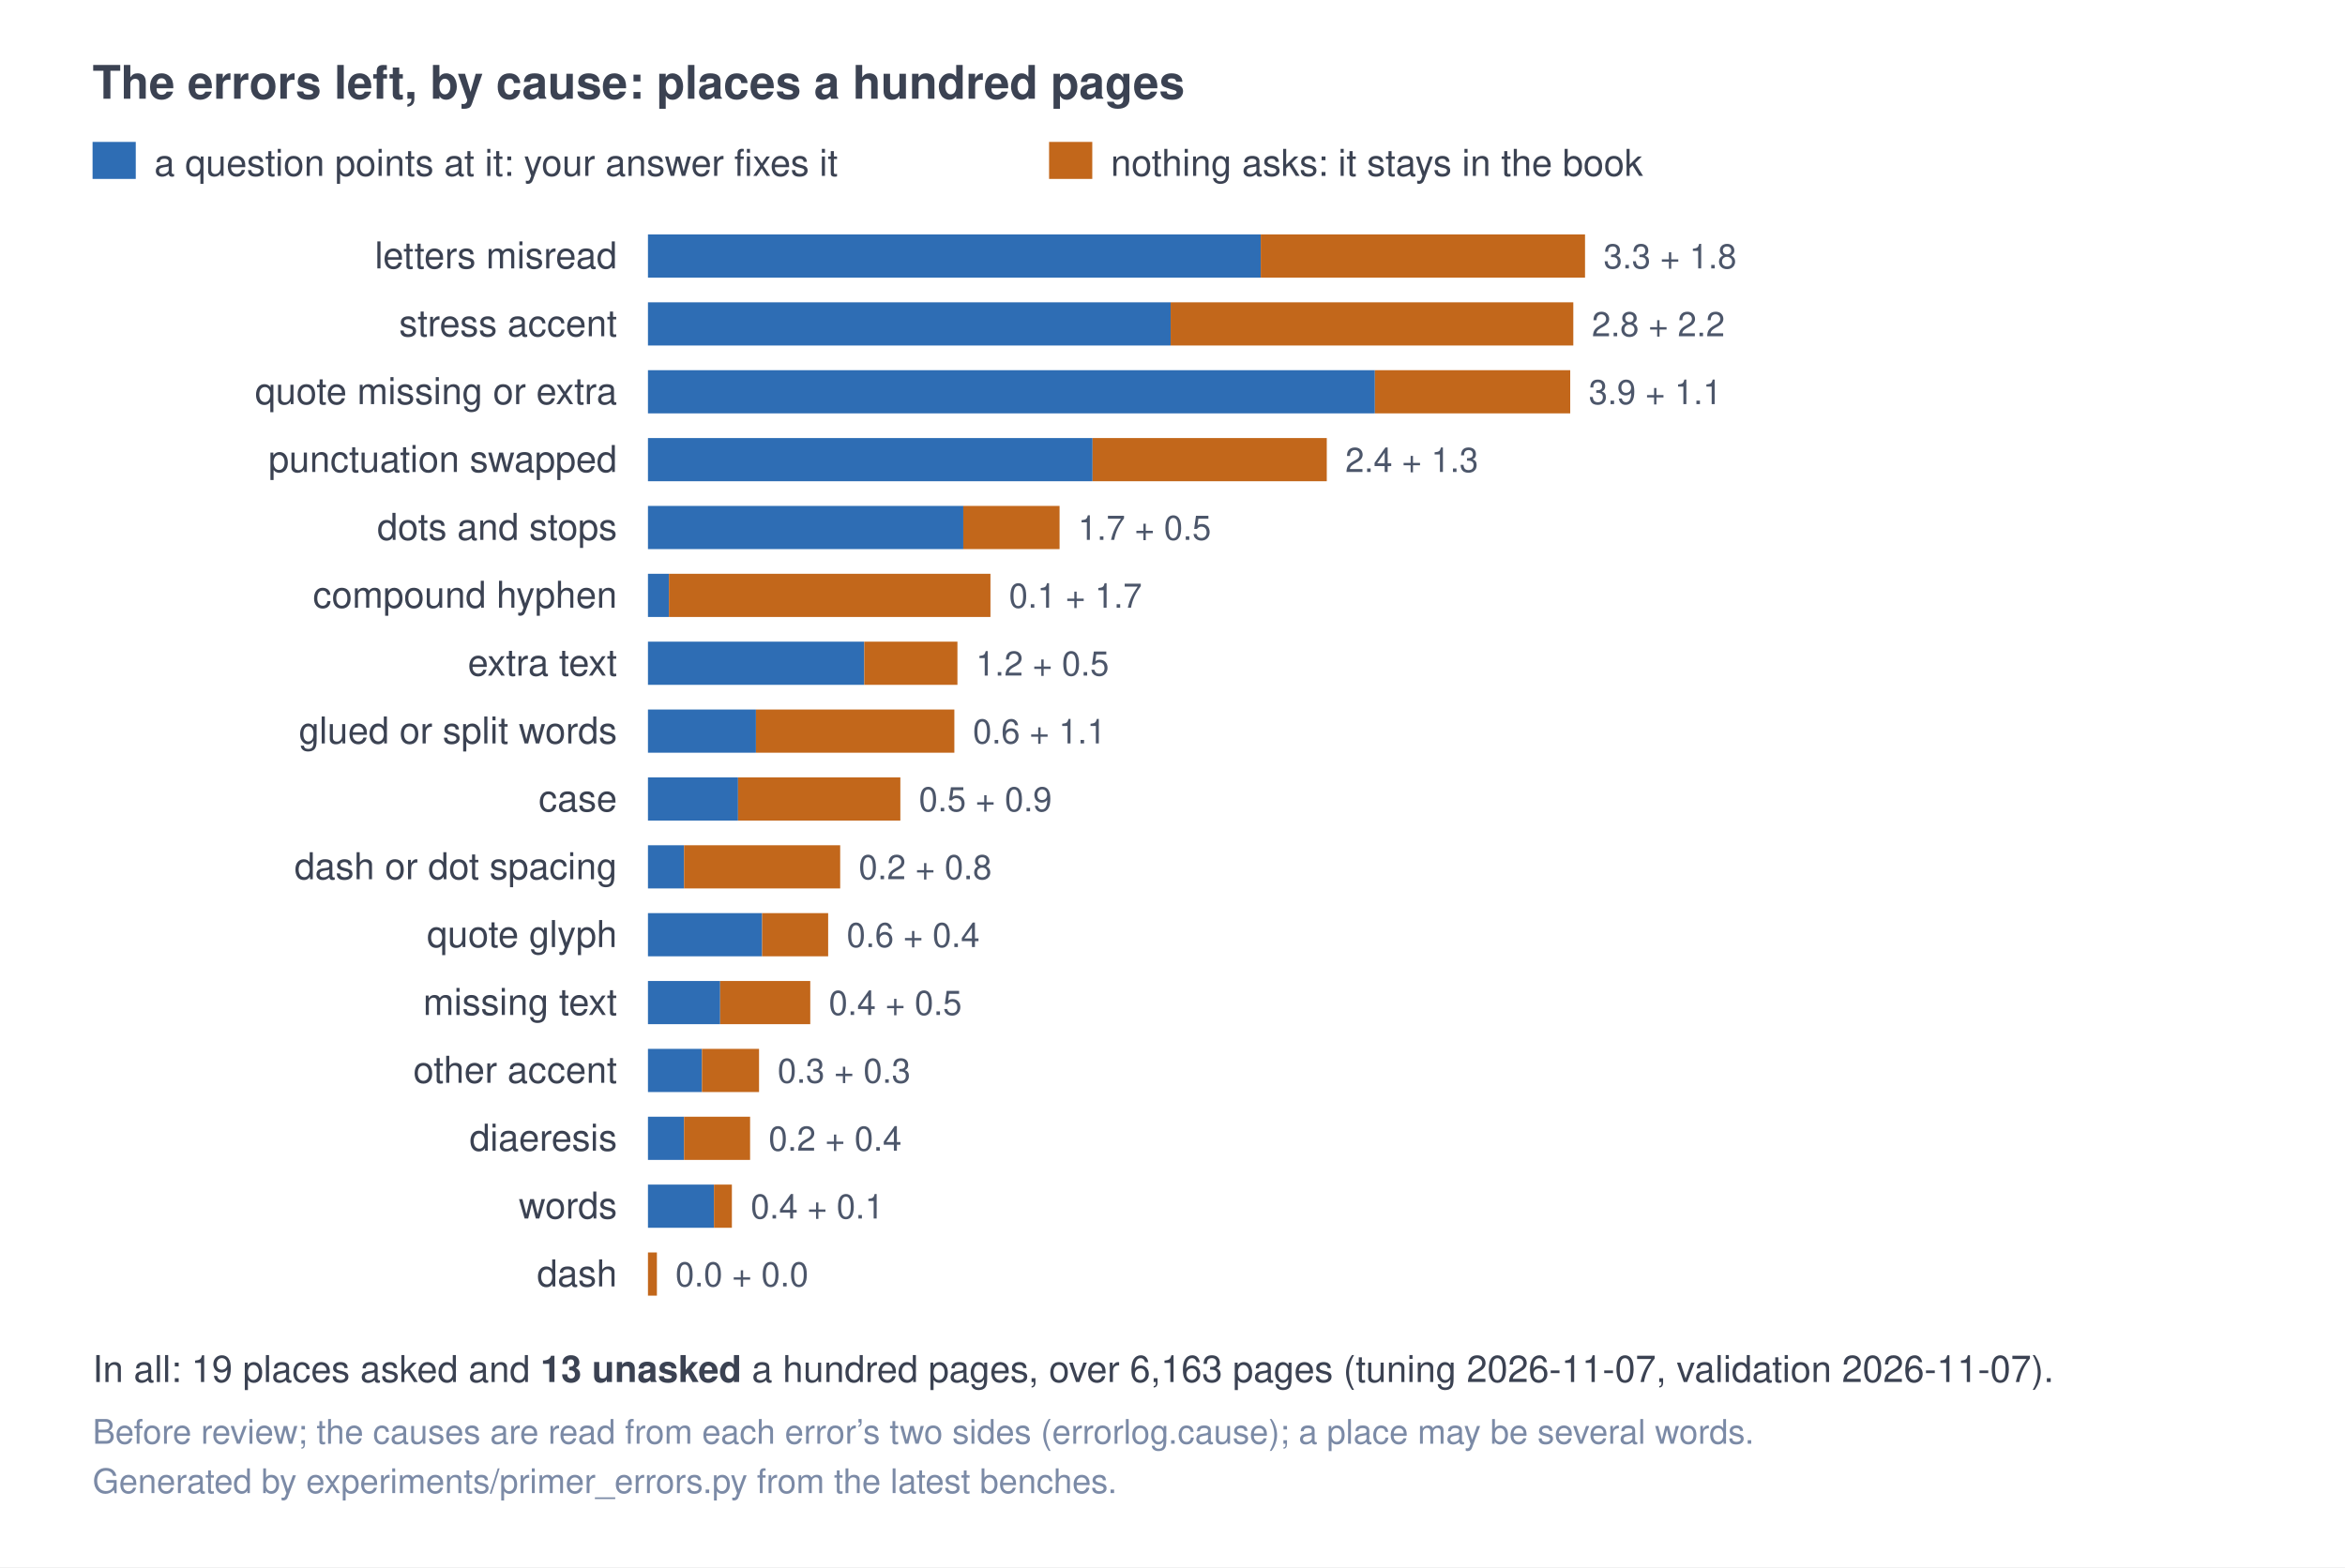
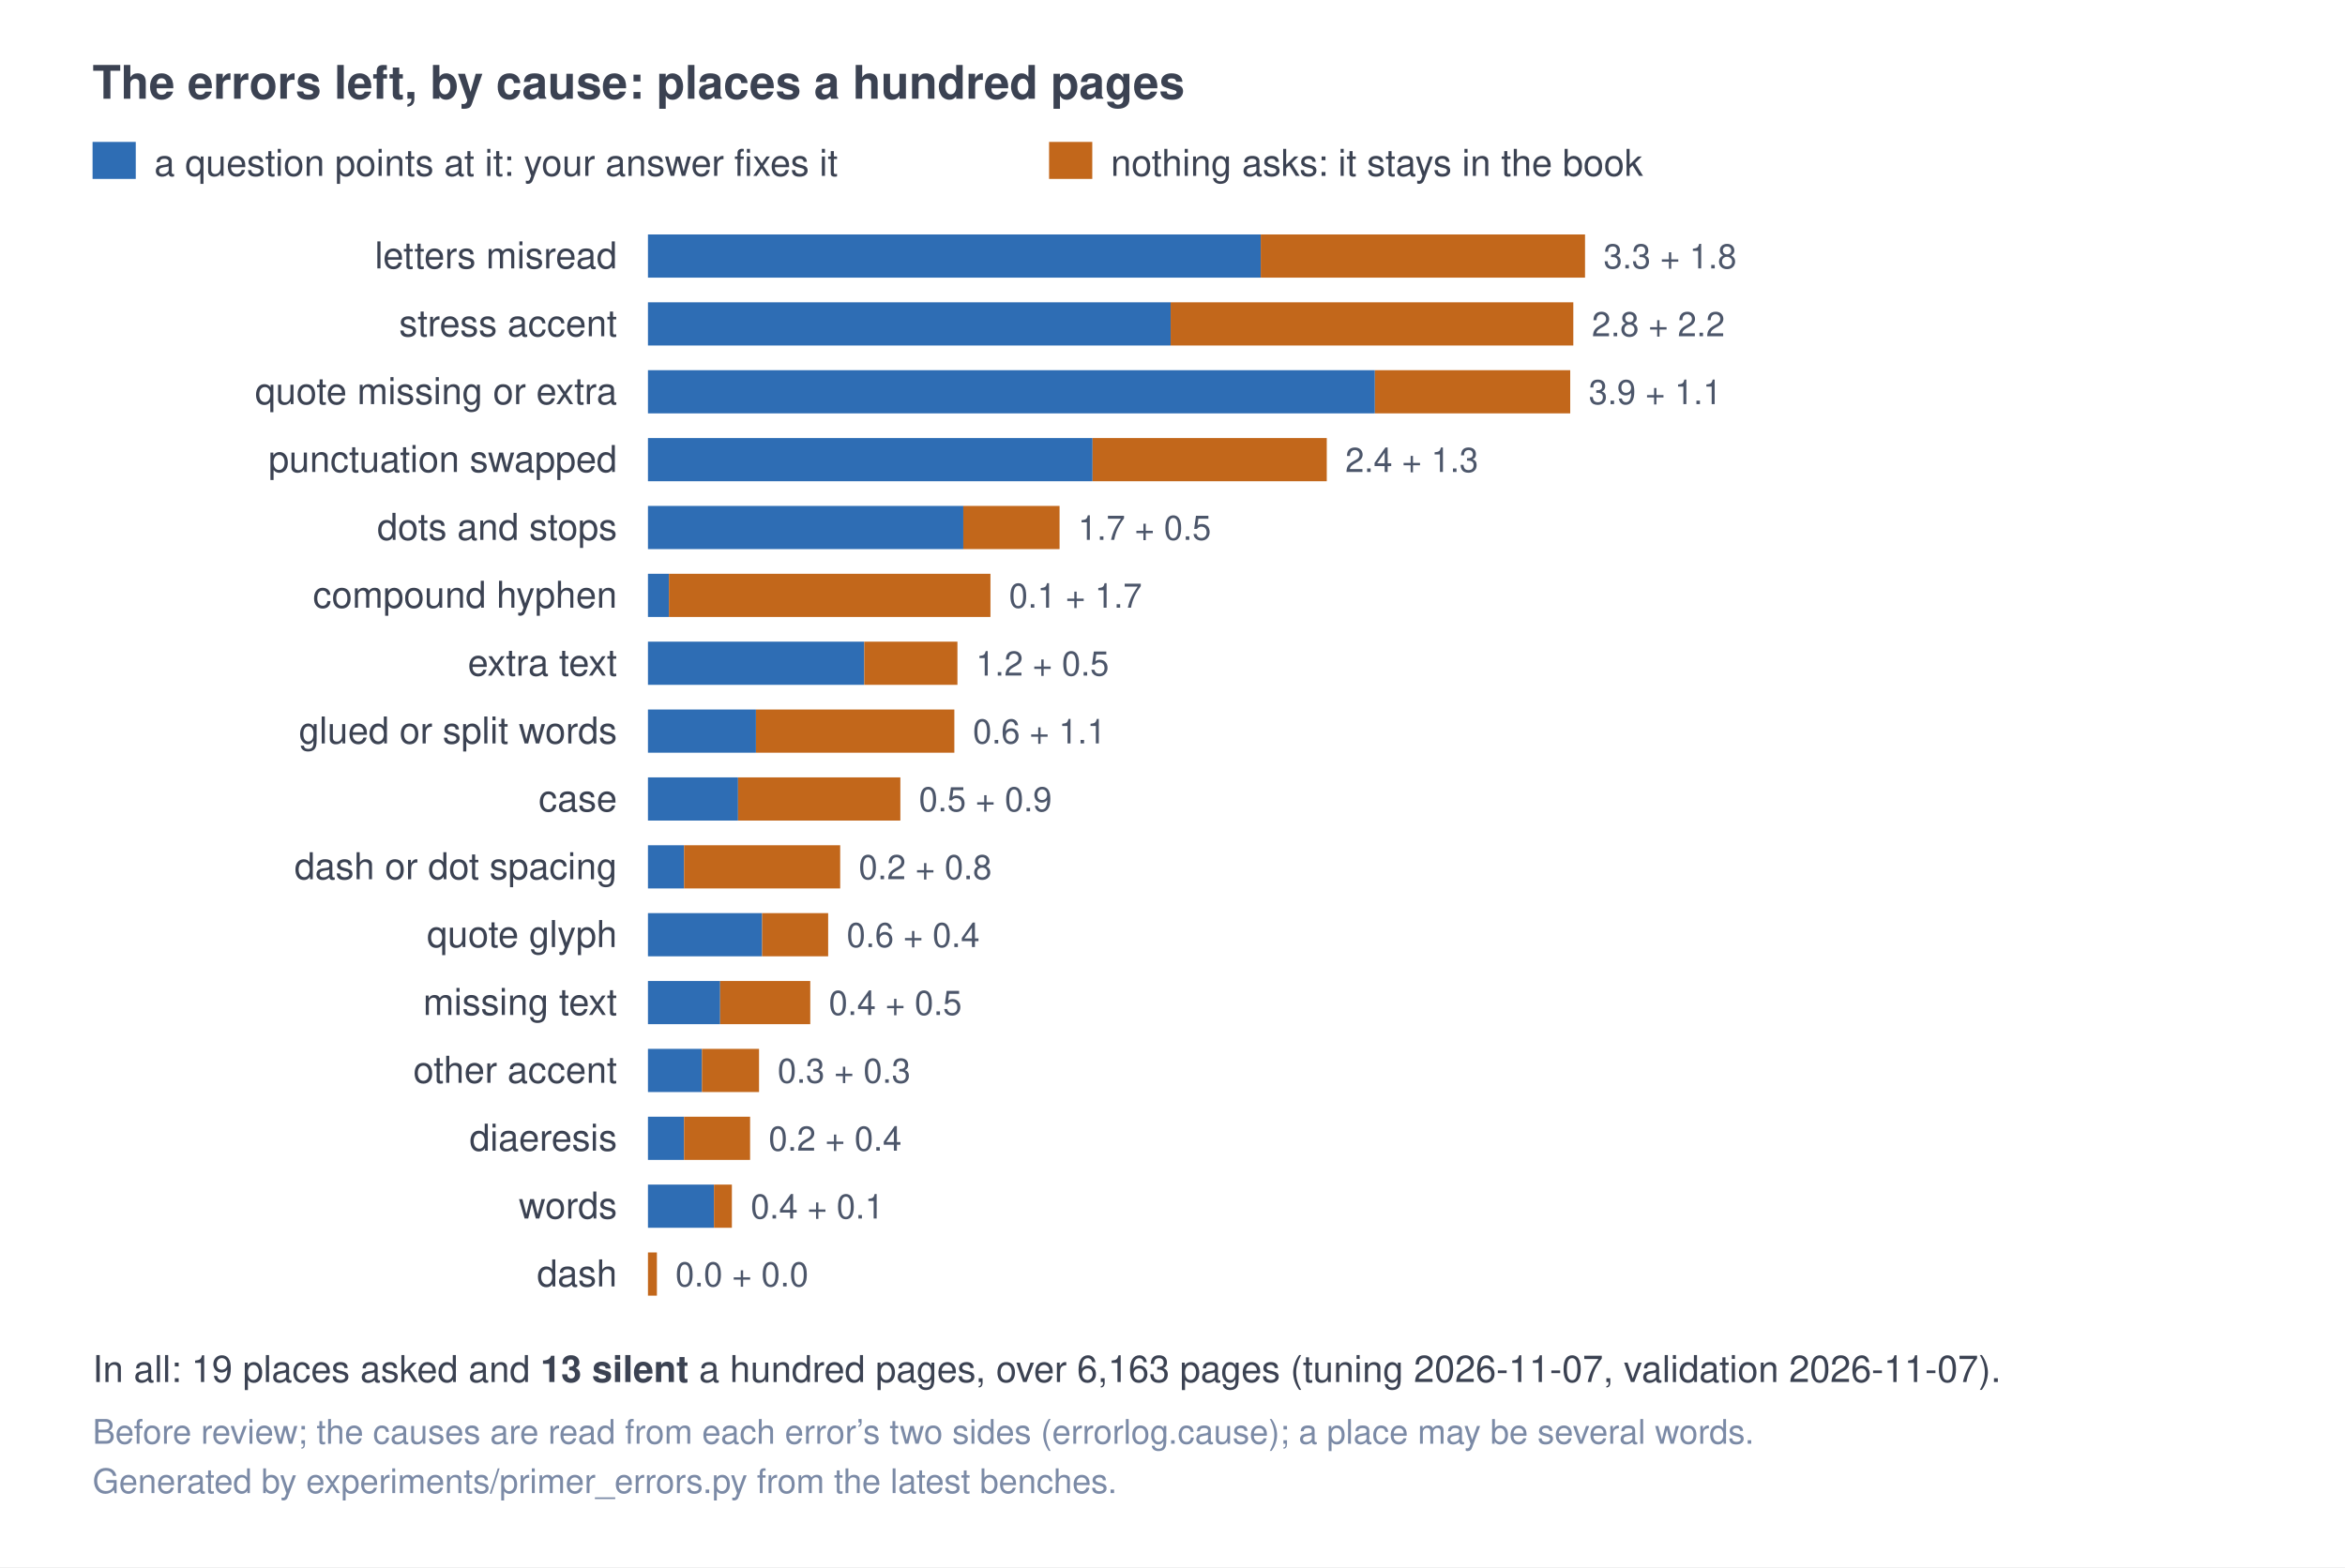
<svg xmlns="http://www.w3.org/2000/svg" viewBox="0 0 760 508" font-family="Helvetica, Arial, sans-serif">
  <rect width="760" height="508" fill="#ffffff" />
  <text x="30" y="32" font-size="15" font-weight="bold" fill="#3b4252">The errors left, by cause: places a hundred pages</text>
  <rect x="30" y="46" width="14" height="12" fill="#2e6db4" />
  <text x="50" y="57" font-size="12" fill="#3b4252">a question points at it: your answer fixes it</text>
  <rect x="340" y="46" width="14" height="12" fill="#c2671b" />
  <text x="360" y="57" font-size="12" fill="#3b4252">nothing asks: it stays in the book</text>
  <text x="200" y="87" font-size="12" fill="#3b4252" text-anchor="end">letters misread</text>
  <rect x="210" y="76" width="198.6" height="14" fill="#2e6db4" />
  <rect x="408.6" y="76" width="105.1" height="14" fill="#c2671b" />
  <text x="519.7" y="87" font-size="11" fill="#4c566a">3.3 + 1.8</text>
  <text x="200" y="109" font-size="12" fill="#3b4252" text-anchor="end">stress accent</text>
  <rect x="210" y="98" width="169.4" height="14" fill="#2e6db4" />
  <rect x="379.4" y="98" width="130.5" height="14" fill="#c2671b" />
  <text x="515.9" y="109" font-size="11" fill="#4c566a">2.8 + 2.2</text>
  <text x="200" y="131" font-size="12" fill="#3b4252" text-anchor="end">quote missing or extra</text>
  <rect x="210" y="120" width="235.6" height="14" fill="#2e6db4" />
  <rect x="445.6" y="120" width="63.3" height="14" fill="#c2671b" />
  <text x="514.9" y="131" font-size="11" fill="#4c566a">3.9 + 1.1</text>
  <text x="200" y="153" font-size="12" fill="#3b4252" text-anchor="end">punctuation swapped</text>
  <rect x="210" y="142" width="144.1" height="14" fill="#2e6db4" />
  <rect x="354.1" y="142" width="75.9" height="14" fill="#c2671b" />
  <text x="436.0" y="153" font-size="11" fill="#4c566a">2.4 + 1.3</text>
  <text x="200" y="175" font-size="12" fill="#3b4252" text-anchor="end">dots and stops</text>
  <rect x="210" y="164" width="102.2" height="14" fill="#2e6db4" />
  <rect x="312.2" y="164" width="31.2" height="14" fill="#c2671b" />
  <text x="349.4" y="175" font-size="11" fill="#4c566a">1.7 + 0.5</text>
  <text x="200" y="197" font-size="12" fill="#3b4252" text-anchor="end">compound hyphen</text>
  <rect x="210" y="186" width="6.8" height="14" fill="#2e6db4" />
  <rect x="216.8" y="186" width="104.2" height="14" fill="#c2671b" />
  <text x="327.0" y="197" font-size="11" fill="#4c566a">0.1 + 1.7</text>
  <text x="200" y="219" font-size="12" fill="#3b4252" text-anchor="end">extra text</text>
  <rect x="210" y="208" width="70.1" height="14" fill="#2e6db4" />
  <rect x="280.1" y="208" width="30.2" height="14" fill="#c2671b" />
  <text x="316.3" y="219" font-size="11" fill="#4c566a">1.2 + 0.5</text>
  <text x="200" y="241" font-size="12" fill="#3b4252" text-anchor="end">glued or split words</text>
  <rect x="210" y="230" width="35.0" height="14" fill="#2e6db4" />
  <rect x="245.0" y="230" width="64.3" height="14" fill="#c2671b" />
  <text x="315.3" y="241" font-size="11" fill="#4c566a">0.6 + 1.1</text>
  <text x="200" y="263" font-size="12" fill="#3b4252" text-anchor="end">case</text>
  <rect x="210" y="252" width="29.2" height="14" fill="#2e6db4" />
  <rect x="239.2" y="252" width="52.6" height="14" fill="#c2671b" />
  <text x="297.8" y="263" font-size="11" fill="#4c566a">0.5 + 0.9</text>
  <text x="200" y="285" font-size="12" fill="#3b4252" text-anchor="end">dash or dot spacing</text>
  <rect x="210" y="274" width="11.7" height="14" fill="#2e6db4" />
  <rect x="221.7" y="274" width="50.6" height="14" fill="#c2671b" />
  <text x="278.3" y="285" font-size="11" fill="#4c566a">0.2 + 0.8</text>
  <text x="200" y="307" font-size="12" fill="#3b4252" text-anchor="end">quote glyph</text>
  <rect x="210" y="296" width="37.0" height="14" fill="#2e6db4" />
  <rect x="247.0" y="296" width="21.4" height="14" fill="#c2671b" />
  <text x="274.4" y="307" font-size="11" fill="#4c566a">0.6 + 0.4</text>
  <text x="200" y="329" font-size="12" fill="#3b4252" text-anchor="end">missing text</text>
  <rect x="210" y="318" width="23.4" height="14" fill="#2e6db4" />
  <rect x="233.4" y="318" width="29.2" height="14" fill="#c2671b" />
  <text x="268.6" y="329" font-size="11" fill="#4c566a">0.4 + 0.5</text>
  <text x="200" y="351" font-size="12" fill="#3b4252" text-anchor="end">other accent</text>
  <rect x="210" y="340" width="17.5" height="14" fill="#2e6db4" />
  <rect x="227.5" y="340" width="18.5" height="14" fill="#c2671b" />
  <text x="252.0" y="351" font-size="11" fill="#4c566a">0.3 + 0.3</text>
  <text x="200" y="373" font-size="12" fill="#3b4252" text-anchor="end">diaeresis</text>
  <rect x="210" y="362" width="11.7" height="14" fill="#2e6db4" />
  <rect x="221.7" y="362" width="21.4" height="14" fill="#c2671b" />
  <text x="249.1" y="373" font-size="11" fill="#4c566a">0.2 + 0.4</text>
  <text x="200" y="395" font-size="12" fill="#3b4252" text-anchor="end">words</text>
  <rect x="210" y="384" width="21.4" height="14" fill="#2e6db4" />
  <rect x="231.4" y="384" width="5.8" height="14" fill="#c2671b" />
  <text x="243.3" y="395" font-size="11" fill="#4c566a">0.4 + 0.1</text>
  <text x="200" y="417" font-size="12" fill="#3b4252" text-anchor="end">dash</text>
  <rect x="210" y="406" width="0.0" height="14" fill="#2e6db4" />
  <rect x="210.0" y="406" width="2.9" height="14" fill="#c2671b" />
  <text x="218.9" y="417" font-size="11" fill="#4c566a">0.0 + 0.0</text>
-   <text x="30" y="448" font-size="12" fill="#3b4252">In all: 19 places asked and <tspan font-weight="bold">13 unasked</tspan> a hundred pages, over 6,163 pages (tuning 2026-11-07, validation 2026-11-07).</text>
+   <text x="30" y="448" font-size="12" fill="#3b4252">In all: 19 places asked and <tspan font-weight="bold">13 silent</tspan> a hundred pages, over 6,163 pages (tuning 2026-11-07, validation 2026-11-07).</text>
  <text x="30" y="468" font-size="11" fill="#7b8aa6">Before review; the causes are read from each error’s two sides (errorlog.cause); a place may be several words.</text>
  <text x="30" y="484" font-size="11" fill="#7b8aa6">Generated by experiments/primer_errors.py from the latest benches.</text>
</svg>
